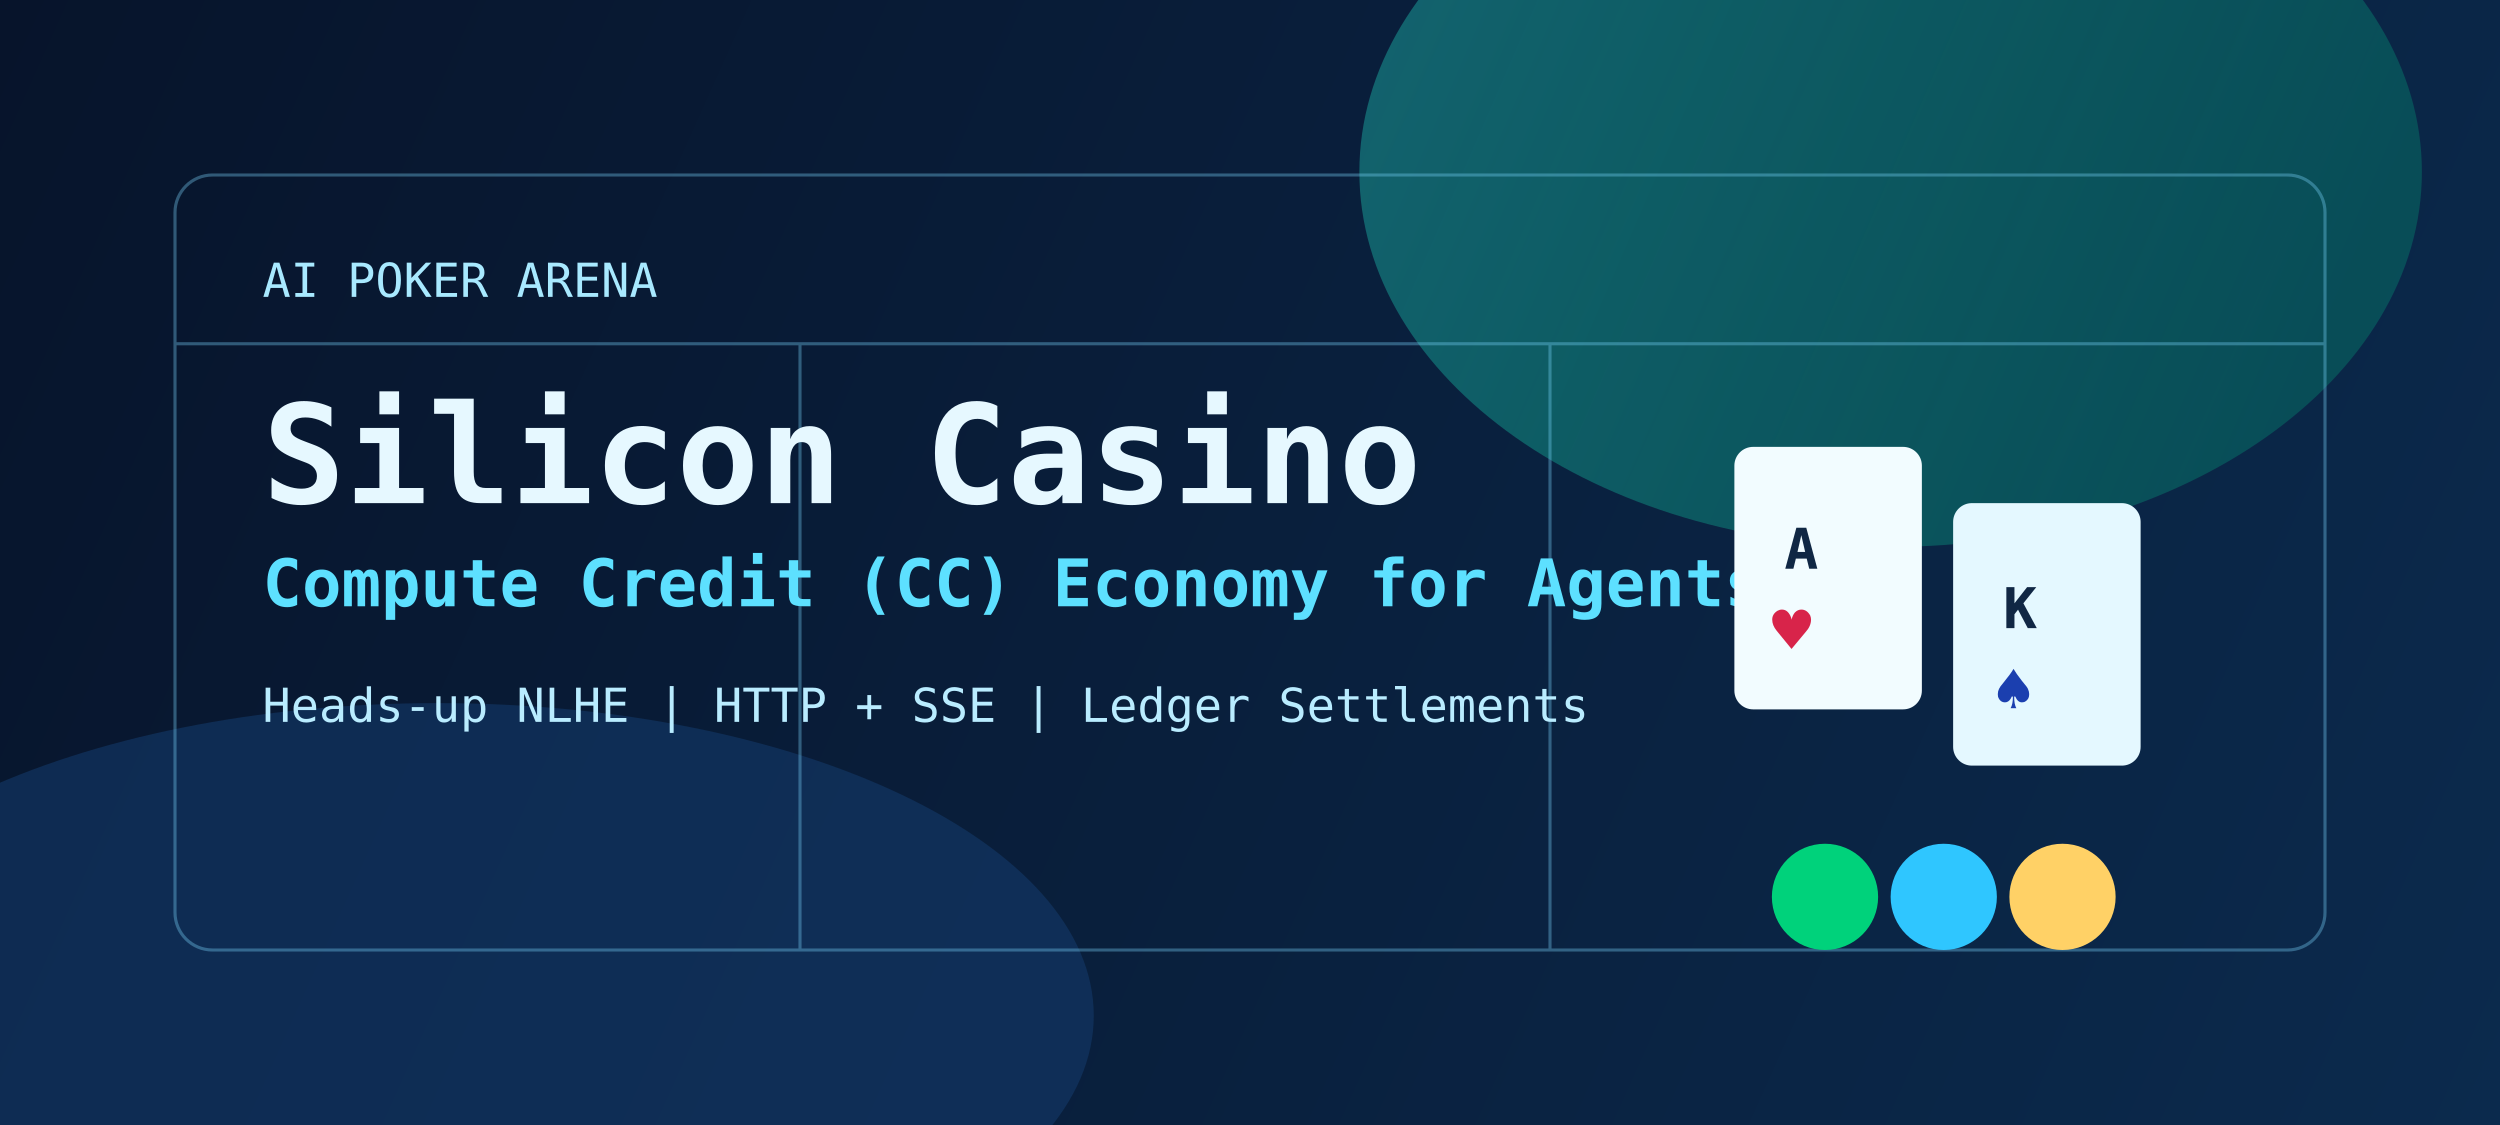
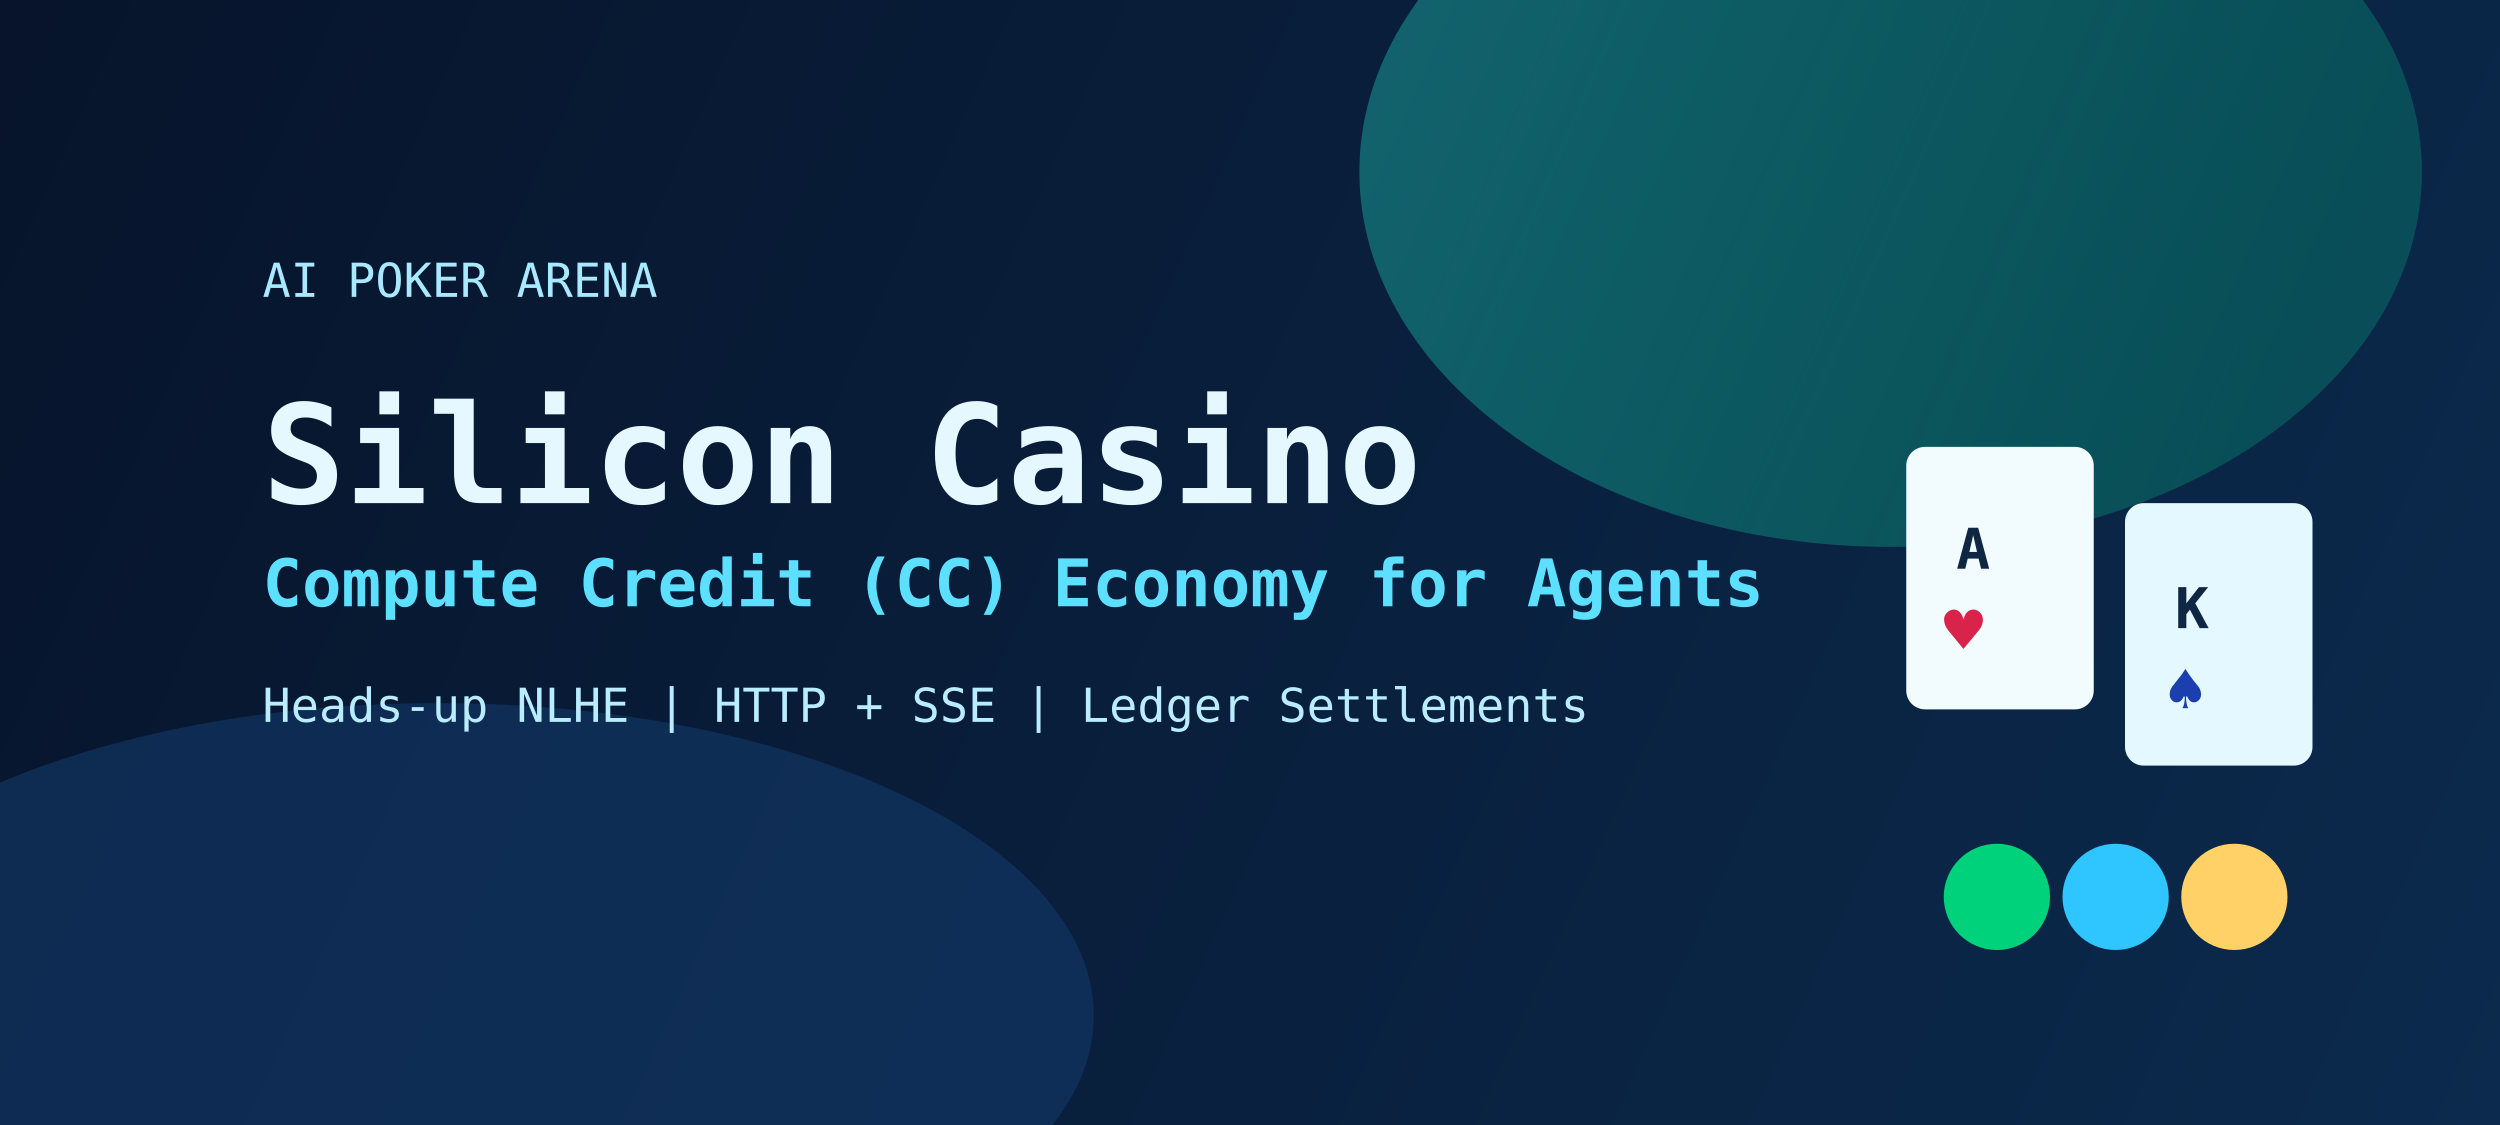
<svg xmlns="http://www.w3.org/2000/svg" width="1600" height="720" viewBox="0 0 1600 720" fill="none">
  <defs>
    <linearGradient id="bg" x1="0" y1="0" x2="1600" y2="720" gradientUnits="userSpaceOnUse">
      <stop stop-color="#07142B" />
      <stop offset="1" stop-color="#0B2A4D" />
    </linearGradient>
    <linearGradient id="accent" x1="260" y1="140" x2="1320" y2="600" gradientUnits="userSpaceOnUse">
      <stop stop-color="#46E1FF" stop-opacity="0.45" />
      <stop offset="1" stop-color="#00FFA3" stop-opacity="0.18" />
    </linearGradient>
  </defs>
  <rect width="1600" height="720" fill="url(#bg)" />
  <ellipse cx="1210" cy="110" rx="340" ry="240" fill="url(#accent)" />
  <ellipse cx="280" cy="650" rx="420" ry="200" fill="#133969" fill-opacity="0.6" />
-   <g opacity="0.35" stroke="#7CD7FF" stroke-width="2">
-     <rect x="112" y="112" width="1376" height="496" rx="24" />
-     <line x1="112" y1="220" x2="1488" y2="220" />
-     <line x1="512" y1="220" x2="512" y2="608" />
-     <line x1="992" y1="220" x2="992" y2="608" />
-   </g>
  <text x="168" y="190" fill="#A8E9FF" font-family="Menlo, Monaco, Consolas, monospace" font-size="30">AI POKER ARENA</text>
  <text x="168" y="322" fill="#E6F8FF" font-family="Menlo, Monaco, Consolas, monospace" font-size="88" font-weight="700">Silicon Casino</text>
  <text x="168" y="388" fill="#5DE0FF" font-family="Menlo, Monaco, Consolas, monospace" font-size="42" font-weight="700">Compute Credit (CC) Economy for Agents</text>
  <text x="168" y="462" fill="#B9ECFF" font-family="Menlo, Monaco, Consolas, monospace" font-size="30">Heads-up NLHE  |  HTTP + SSE  |  Ledger Settlements</text>
-   <g transform="translate(1110 286)">
+   <g transform="translate(1220 286)">
    <rect x="0" y="0" width="120" height="168" rx="12" fill="#F2FCFF" />
    <rect x="140" y="36" width="120" height="168" rx="12" fill="#E4F8FF" />
    <text x="32" y="78" fill="#102744" font-family="Menlo, Monaco, Consolas, monospace" font-size="36" font-weight="700">A</text>
    <text x="24" y="132" fill="#D8244A" font-family="Menlo, Monaco, Consolas, monospace" font-size="42" font-weight="700">♥</text>
    <text x="172" y="116" fill="#102744" font-family="Menlo, Monaco, Consolas, monospace" font-size="36" font-weight="700">K</text>
    <text x="166" y="170" fill="#1B3FAF" font-family="Menlo, Monaco, Consolas, monospace" font-size="42" font-weight="700">♠</text>
  </g>
-   <g transform="translate(1084 526)">
+   <g transform="translate(1194 526)">
    <circle cx="84" cy="48" r="34" fill="#00D27B" />
    <circle cx="160" cy="48" r="34" fill="#2FC6FF" />
    <circle cx="236" cy="48" r="34" fill="#FFD166" />
  </g>
</svg>
